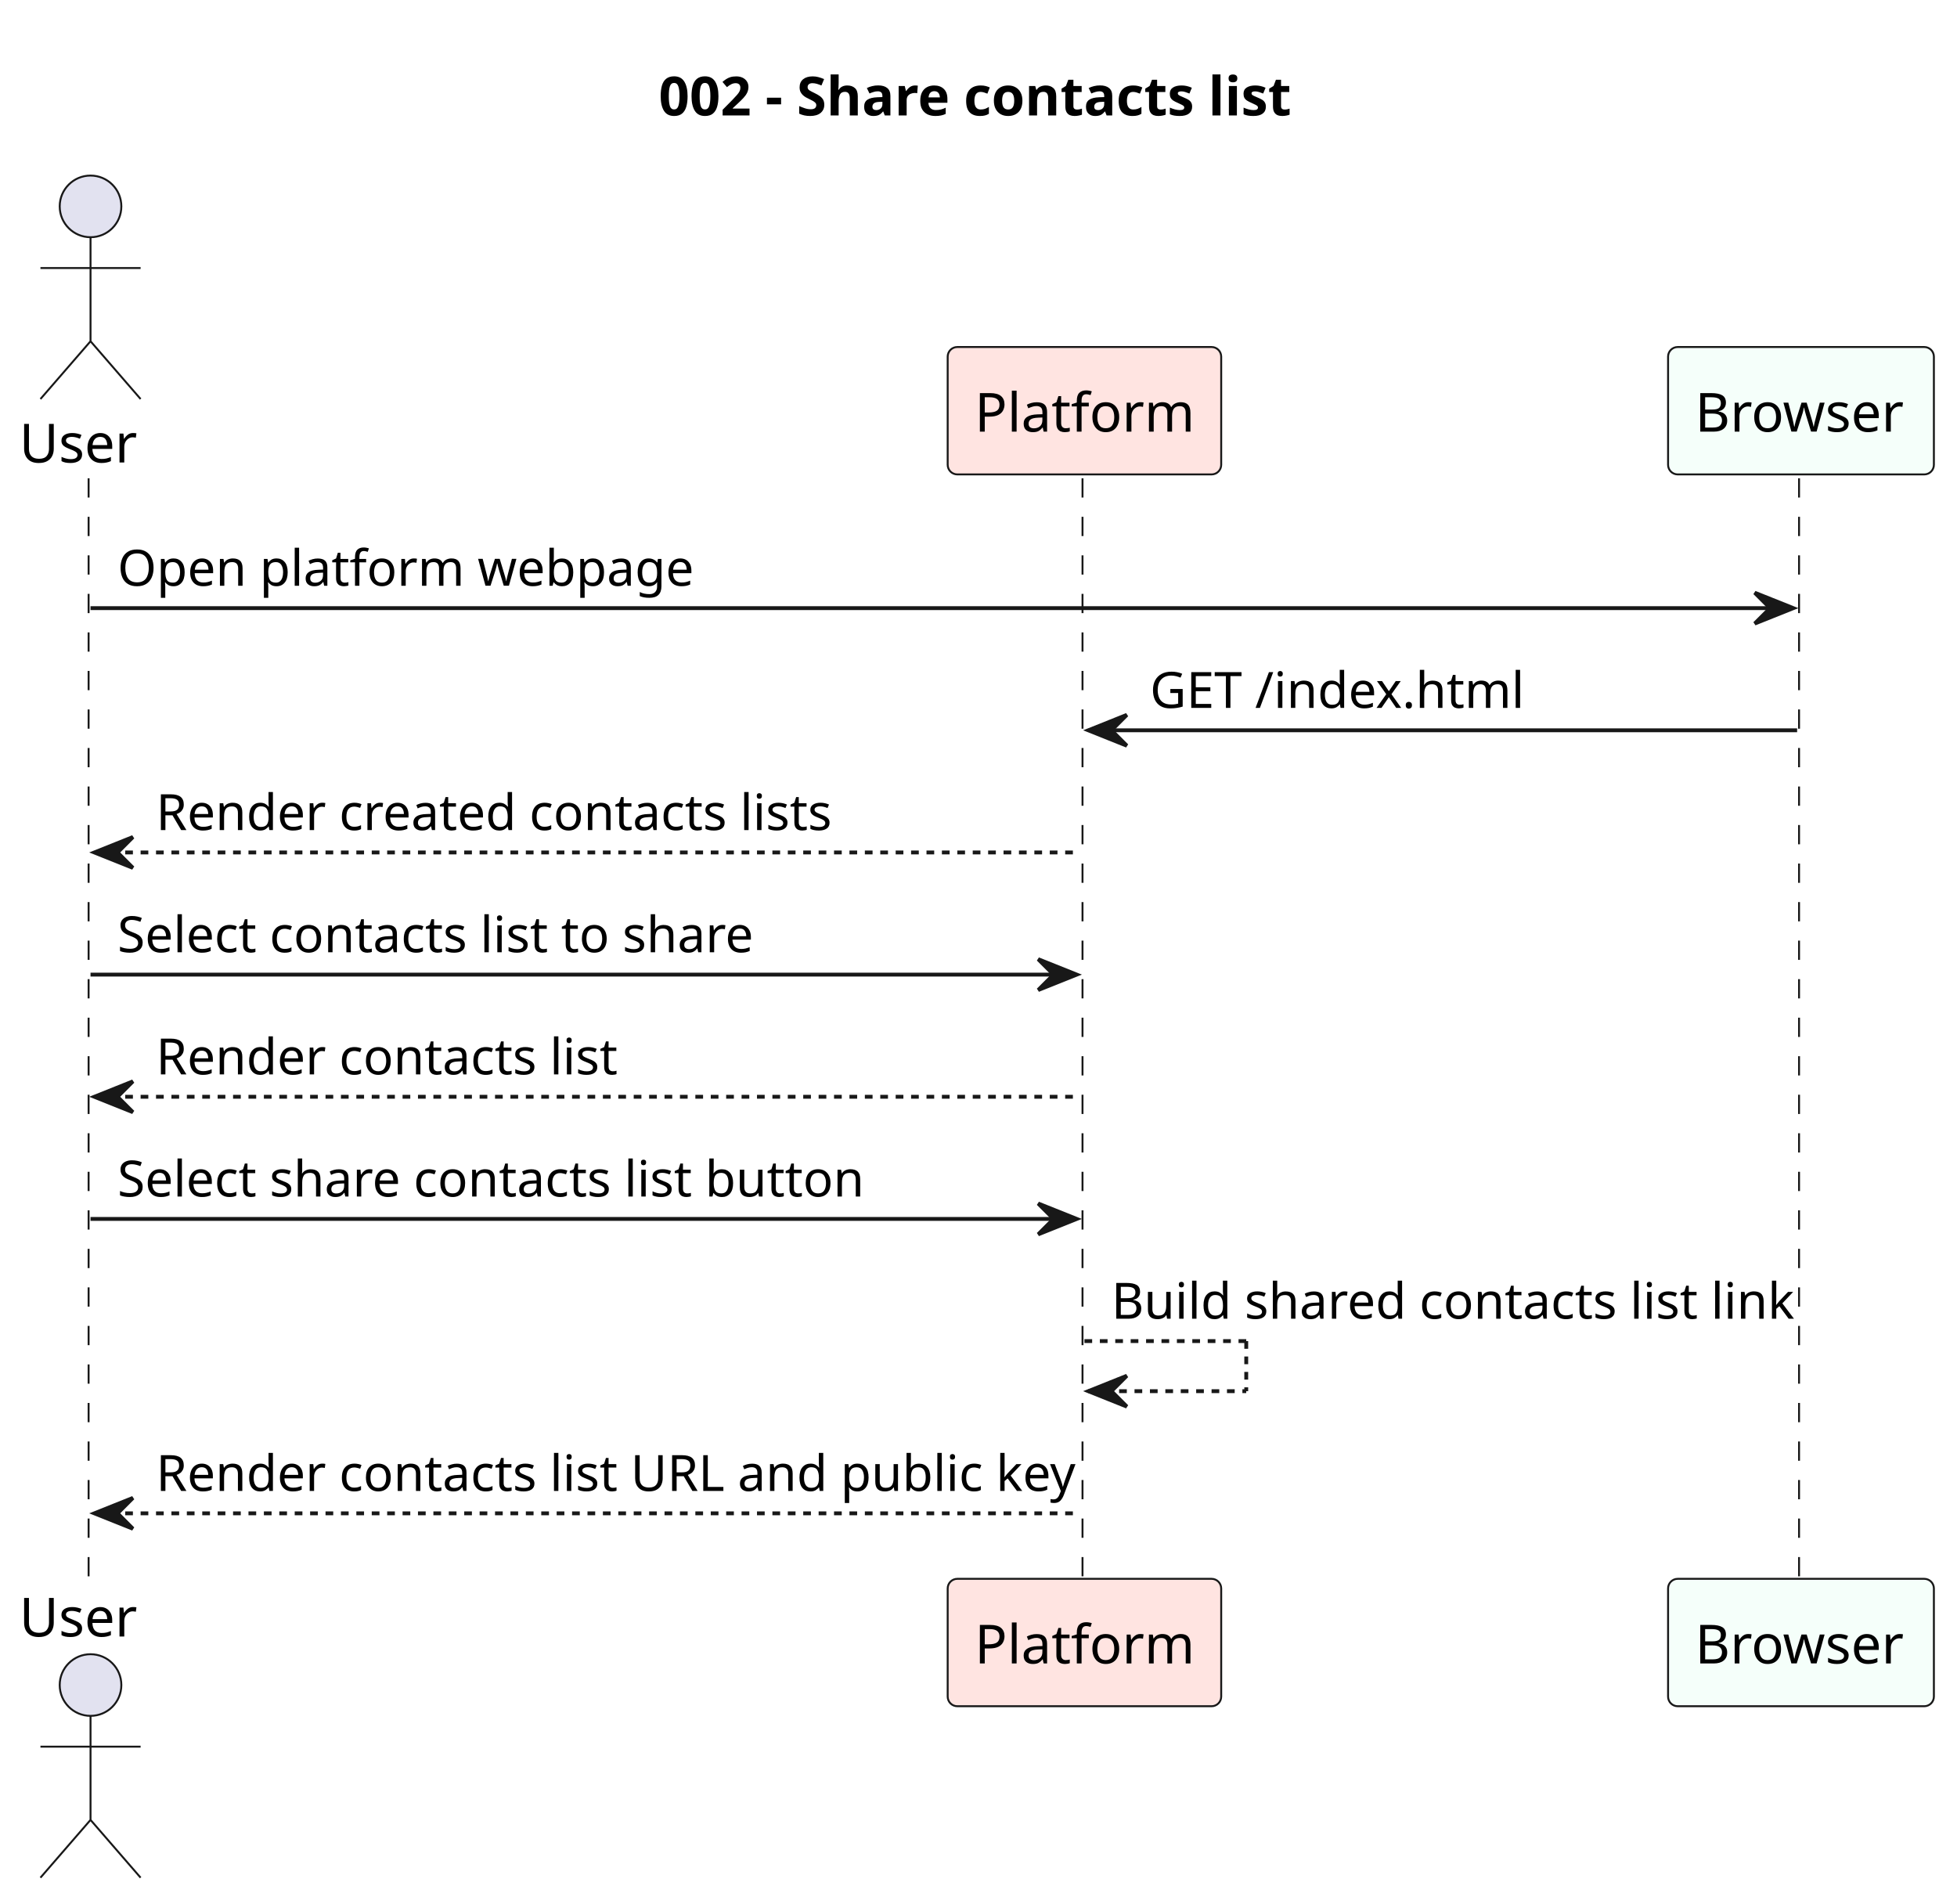
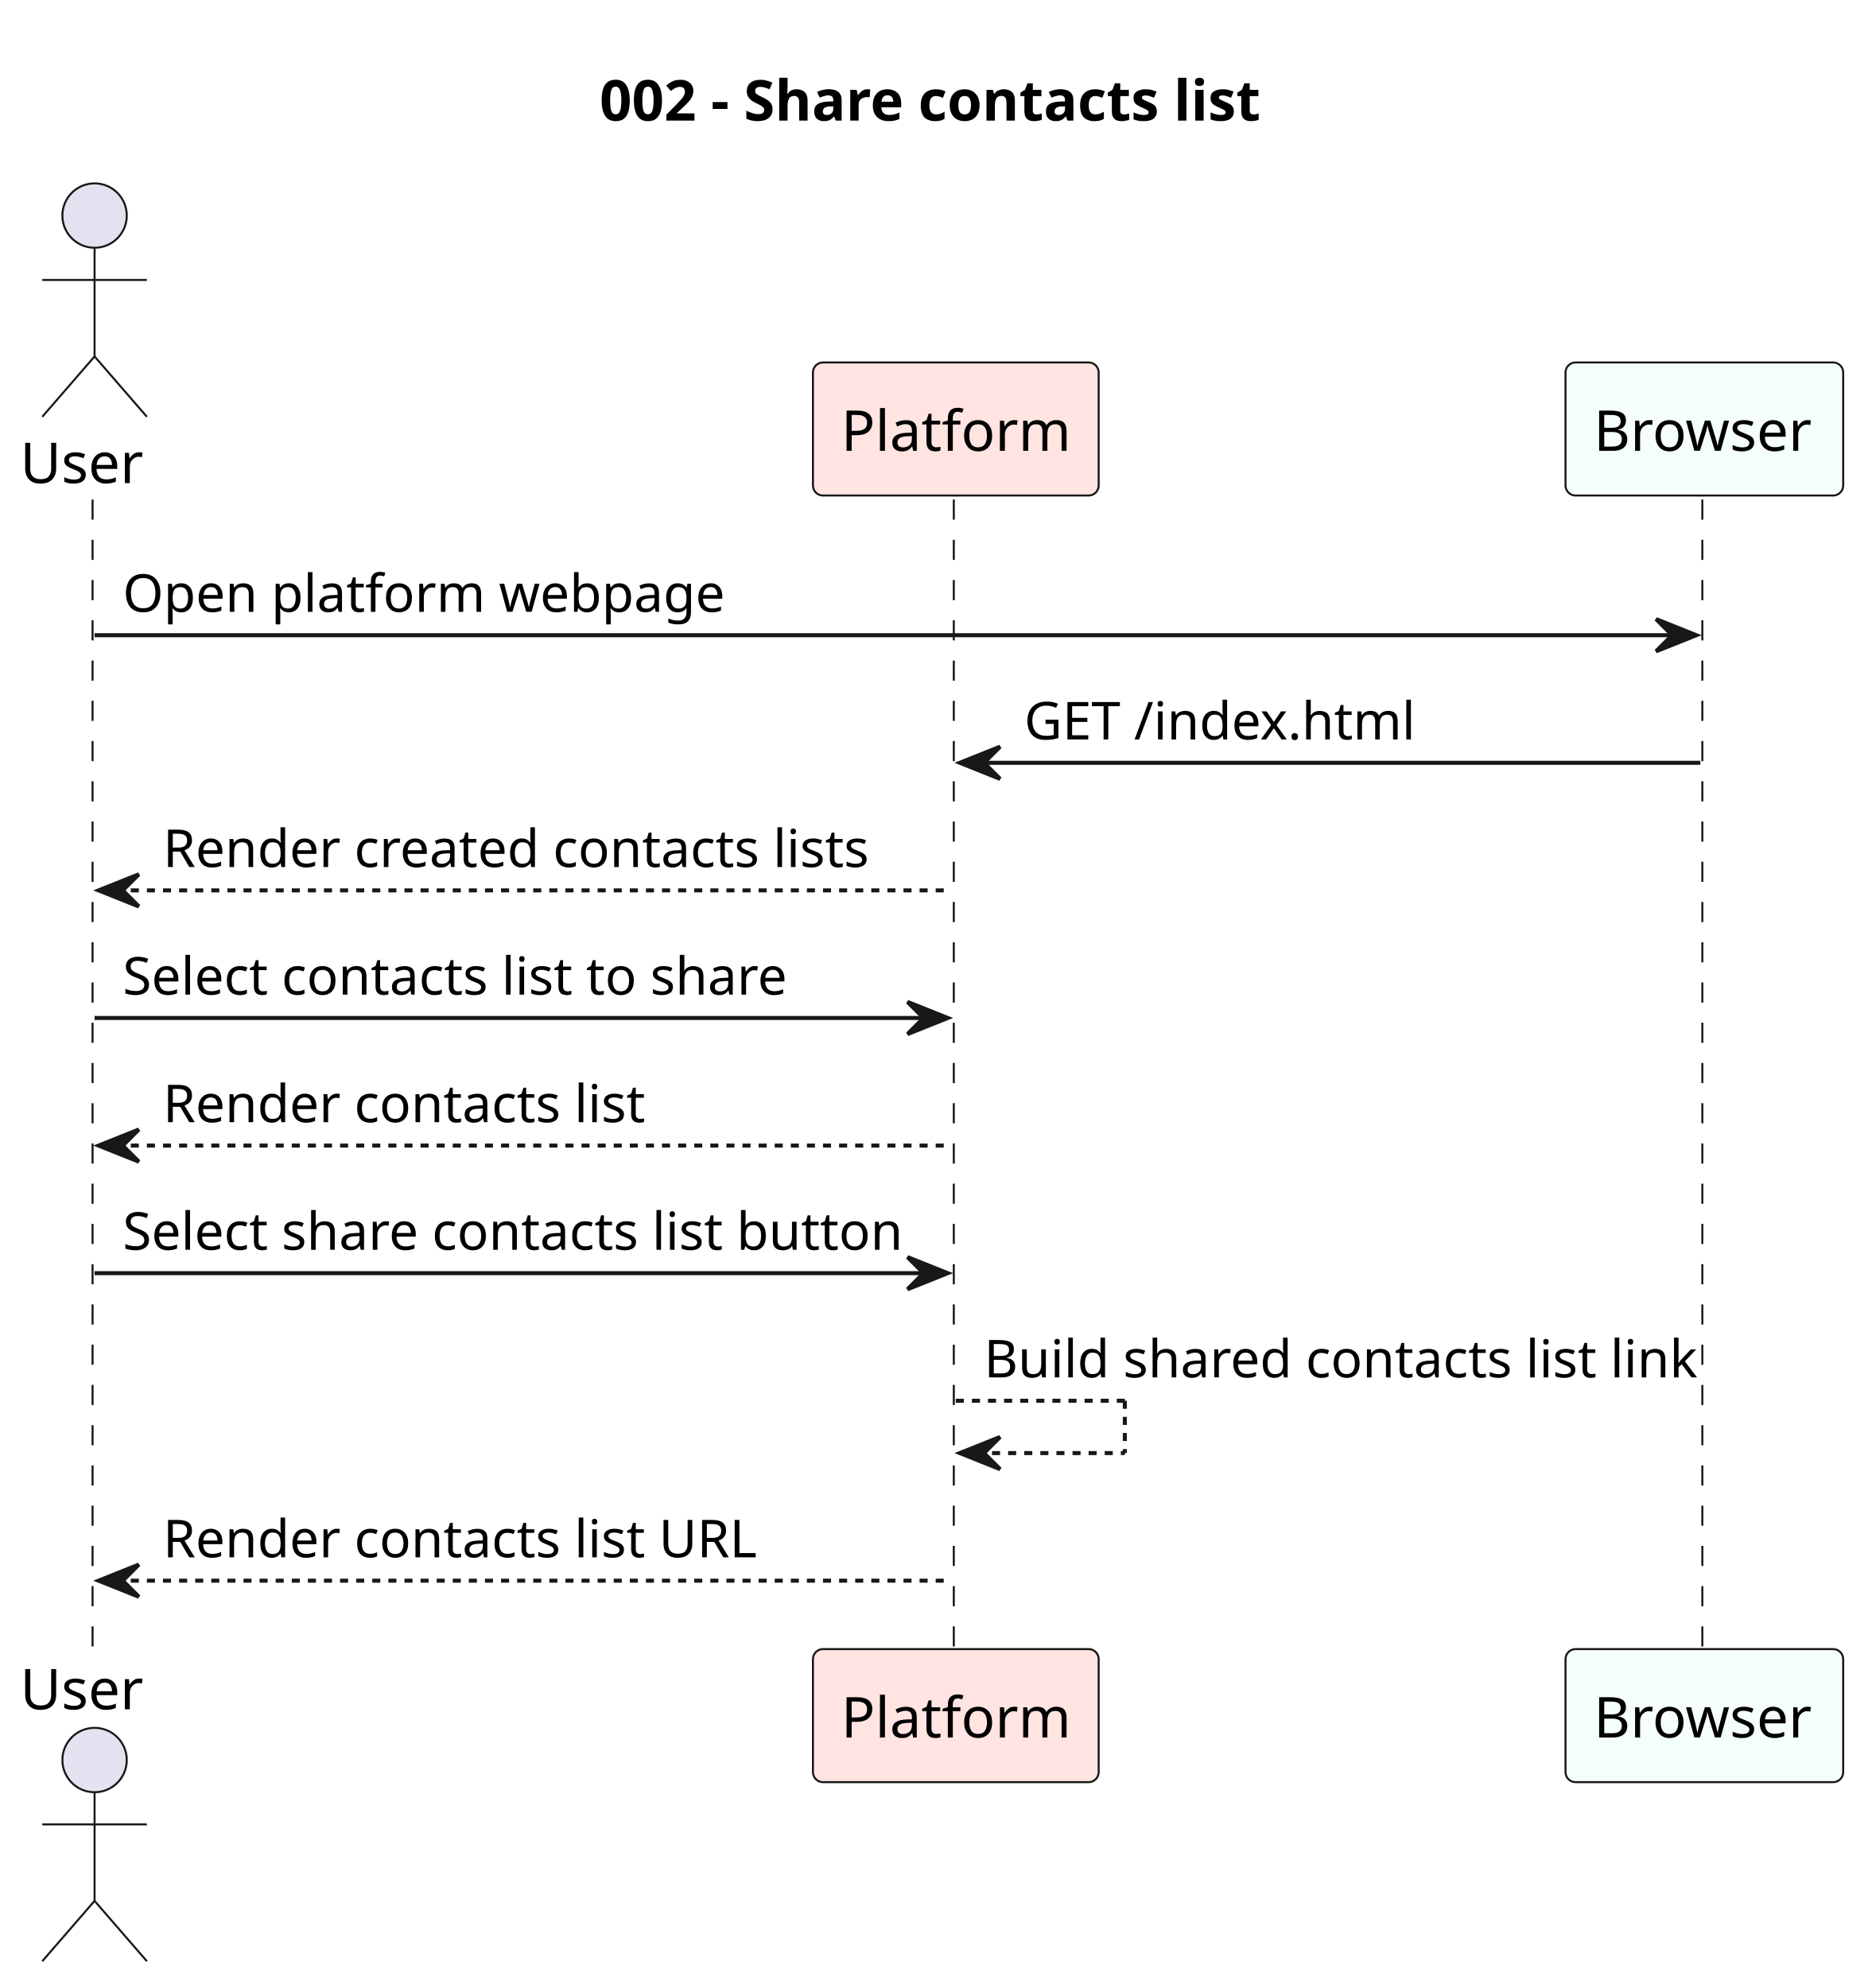
- <svg xmlns="http://www.w3.org/2000/svg" contentStyleType="text/css" height="494px" preserveAspectRatio="none" style="width:508px;height:494px;background:#FFFFFF;" version="1.1" viewBox="0 0 508 494" width="508px" zoomAndPan="magnify">
+ <svg xmlns="http://www.w3.org/2000/svg" contentStyleType="text/css" height="494px" preserveAspectRatio="none" style="width:464px;height:494px;background:#FFFFFF;" version="1.1" viewBox="0 0 464 494" width="464px" zoomAndPan="magnify">
  <defs />
  <g>
-     <rect fill="none" height="29.068" id="_title" style="stroke:none;stroke-width:1.0;" width="174" x="166" y="10" />
-     <text fill="#000000" font-family="sans-serif" font-size="14" font-weight="bold" lengthAdjust="spacing" textLength="164" x="171" y="29.966">002 - Share contacts list</text>
+     <rect fill="none" height="29.068" id="_title" style="stroke:none;stroke-width:1.0;" width="174" x="144" y="10" />
+     <text fill="#000000" font-family="sans-serif" font-size="14" font-weight="bold" lengthAdjust="spacing" textLength="164" x="149" y="29.966">002 - Share contacts list</text>
    <line style="stroke:#181818;stroke-width:0.5;stroke-dasharray:5.0,5.0;" x1="23" x2="23" y1="124.136" y2="410.784" />
-     <line style="stroke:#181818;stroke-width:0.5;stroke-dasharray:5.0,5.0;" x1="281" x2="281" y1="124.136" y2="410.784" />
-     <line style="stroke:#181818;stroke-width:0.5;stroke-dasharray:5.0,5.0;" x1="467" x2="467" y1="124.136" y2="410.784" />
+     <line style="stroke:#181818;stroke-width:0.5;stroke-dasharray:5.0,5.0;" x1="237" x2="237" y1="124.136" y2="410.784" />
+     <line style="stroke:#181818;stroke-width:0.5;stroke-dasharray:5.0,5.0;" x1="423" x2="423" y1="124.136" y2="410.784" />
    <text fill="#000000" font-family="sans-serif" font-size="14" lengthAdjust="spacing" textLength="31" x="5" y="120.034">User</text>
    <ellipse cx="23.5" cy="53.568" fill="#E2E2F0" rx="8" ry="8" style="stroke:#181818;stroke-width:0.5;" />
    <path d="M23.5,61.568 L23.5,88.568 M10.5,69.568 L36.5,69.568 M23.5,88.568 L10.5,103.568 M23.5,88.568 L36.5,103.568 " fill="none" style="stroke:#181818;stroke-width:0.5;" />
    <text fill="#000000" font-family="sans-serif" font-size="14" lengthAdjust="spacing" textLength="31" x="5" y="424.75">User</text>
    <ellipse cx="23.5" cy="437.352" fill="#E2E2F0" rx="8" ry="8" style="stroke:#181818;stroke-width:0.5;" />
    <path d="M23.5,445.352 L23.5,472.352 M10.5,453.352 L36.5,453.352 M23.5,472.352 L10.5,487.352 M23.5,472.352 L36.5,487.352 " fill="none" style="stroke:#181818;stroke-width:0.5;" />
-     <rect fill="#FFE4E1" height="33.068" rx="2.5" ry="2.5" style="stroke:#181818;stroke-width:0.5;" width="71" x="246" y="90.068" />
-     <text fill="#000000" font-family="sans-serif" font-size="14" lengthAdjust="spacing" textLength="57" x="253" y="112.034">Platform</text>
-     <rect fill="#FFE4E1" height="33.068" rx="2.5" ry="2.5" style="stroke:#181818;stroke-width:0.5;" width="71" x="246" y="409.784" />
-     <text fill="#000000" font-family="sans-serif" font-size="14" lengthAdjust="spacing" textLength="57" x="253" y="431.75">Platform</text>
-     <rect fill="#F5FFFA" height="33.068" rx="2.5" ry="2.5" style="stroke:#181818;stroke-width:0.5;" width="69" x="433" y="90.068" />
-     <text fill="#000000" font-family="sans-serif" font-size="14" lengthAdjust="spacing" textLength="55" x="440" y="112.034">Browser</text>
-     <rect fill="#F5FFFA" height="33.068" rx="2.5" ry="2.5" style="stroke:#181818;stroke-width:0.5;" width="69" x="433" y="409.784" />
-     <text fill="#000000" font-family="sans-serif" font-size="14" lengthAdjust="spacing" textLength="55" x="440" y="431.75">Browser</text>
-     <polygon fill="#181818" points="455.5,153.842,465.5,157.842,455.5,161.842,459.5,157.842" style="stroke:#181818;stroke-width:1.0;" />
-     <line style="stroke:#181818;stroke-width:1.0;" x1="23.5" x2="461.5" y1="157.842" y2="157.842" />
+     <rect fill="#FFE4E1" height="33.068" rx="2.5" ry="2.5" style="stroke:#181818;stroke-width:0.5;" width="71" x="202" y="90.068" />
+     <text fill="#000000" font-family="sans-serif" font-size="14" lengthAdjust="spacing" textLength="57" x="209" y="112.034">Platform</text>
+     <rect fill="#FFE4E1" height="33.068" rx="2.5" ry="2.5" style="stroke:#181818;stroke-width:0.5;" width="71" x="202" y="409.784" />
+     <text fill="#000000" font-family="sans-serif" font-size="14" lengthAdjust="spacing" textLength="57" x="209" y="431.75">Platform</text>
+     <rect fill="#F5FFFA" height="33.068" rx="2.5" ry="2.5" style="stroke:#181818;stroke-width:0.5;" width="69" x="389" y="90.068" />
+     <text fill="#000000" font-family="sans-serif" font-size="14" lengthAdjust="spacing" textLength="55" x="396" y="112.034">Browser</text>
+     <rect fill="#F5FFFA" height="33.068" rx="2.5" ry="2.5" style="stroke:#181818;stroke-width:0.5;" width="69" x="389" y="409.784" />
+     <text fill="#000000" font-family="sans-serif" font-size="14" lengthAdjust="spacing" textLength="55" x="396" y="431.75">Browser</text>
+     <polygon fill="#181818" points="411.5,153.842,421.5,157.842,411.5,161.842,415.5,157.842" style="stroke:#181818;stroke-width:1.0;" />
+     <line style="stroke:#181818;stroke-width:1.0;" x1="23.5" x2="417.5" y1="157.842" y2="157.842" />
    <text fill="#000000" font-family="sans-serif" font-size="13" lengthAdjust="spacing" textLength="146" x="30.5" y="152.033">Open platform webpage</text>
-     <polygon fill="#181818" points="292.5,185.548,282.5,189.548,292.5,193.548,288.5,189.548" style="stroke:#181818;stroke-width:1.0;" />
-     <line style="stroke:#181818;stroke-width:1.0;" x1="286.5" x2="466.5" y1="189.548" y2="189.548" />
-     <text fill="#000000" font-family="sans-serif" font-size="13" lengthAdjust="spacing" textLength="95" x="298.5" y="183.739">GET /index.html</text>
+     <polygon fill="#181818" points="248.5,185.548,238.5,189.548,248.5,193.548,244.5,189.548" style="stroke:#181818;stroke-width:1.0;" />
+     <line style="stroke:#181818;stroke-width:1.0;" x1="242.5" x2="422.5" y1="189.548" y2="189.548" />
+     <text fill="#000000" font-family="sans-serif" font-size="13" lengthAdjust="spacing" textLength="95" x="254.5" y="183.739">GET /index.html</text>
    <polygon fill="#181818" points="34.5,217.254,24.5,221.254,34.5,225.254,30.5,221.254" style="stroke:#181818;stroke-width:1.0;" />
-     <line style="stroke:#181818;stroke-width:1.0;stroke-dasharray:2.0,2.0;" x1="28.5" x2="280.5" y1="221.254" y2="221.254" />
+     <line style="stroke:#181818;stroke-width:1.0;stroke-dasharray:2.0,2.0;" x1="28.5" x2="236.5" y1="221.254" y2="221.254" />
    <text fill="#000000" font-family="sans-serif" font-size="13" lengthAdjust="spacing" textLength="171" x="40.5" y="215.445">Render created contacts lists</text>
-     <polygon fill="#181818" points="269.5,248.96,279.5,252.96,269.5,256.96,273.5,252.96" style="stroke:#181818;stroke-width:1.0;" />
-     <line style="stroke:#181818;stroke-width:1.0;" x1="23.5" x2="275.5" y1="252.96" y2="252.96" />
+     <polygon fill="#181818" points="225.5,248.96,235.5,252.96,225.5,256.96,229.5,252.96" style="stroke:#181818;stroke-width:1.0;" />
+     <line style="stroke:#181818;stroke-width:1.0;" x1="23.5" x2="231.5" y1="252.96" y2="252.96" />
    <text fill="#000000" font-family="sans-serif" font-size="13" lengthAdjust="spacing" textLength="161" x="30.5" y="247.151">Select contacts list to share</text>
    <polygon fill="#181818" points="34.5,280.666,24.5,284.666,34.5,288.666,30.5,284.666" style="stroke:#181818;stroke-width:1.0;" />
-     <line style="stroke:#181818;stroke-width:1.0;stroke-dasharray:2.0,2.0;" x1="28.5" x2="280.5" y1="284.666" y2="284.666" />
+     <line style="stroke:#181818;stroke-width:1.0;stroke-dasharray:2.0,2.0;" x1="28.5" x2="236.5" y1="284.666" y2="284.666" />
    <text fill="#000000" font-family="sans-serif" font-size="13" lengthAdjust="spacing" textLength="117" x="40.5" y="278.857">Render contacts list</text>
-     <polygon fill="#181818" points="269.5,312.372,279.5,316.372,269.5,320.372,273.5,316.372" style="stroke:#181818;stroke-width:1.0;" />
-     <line style="stroke:#181818;stroke-width:1.0;" x1="23.5" x2="275.5" y1="316.372" y2="316.372" />
+     <polygon fill="#181818" points="225.5,312.372,235.5,316.372,225.5,320.372,229.5,316.372" style="stroke:#181818;stroke-width:1.0;" />
+     <line style="stroke:#181818;stroke-width:1.0;" x1="23.5" x2="231.5" y1="316.372" y2="316.372" />
    <text fill="#000000" font-family="sans-serif" font-size="13" lengthAdjust="spacing" textLength="190" x="30.5" y="310.563">Select share contacts list button</text>
-     <line style="stroke:#181818;stroke-width:1.0;stroke-dasharray:2.0,2.0;" x1="281.5" x2="323.5" y1="348.078" y2="348.078" />
-     <line style="stroke:#181818;stroke-width:1.0;stroke-dasharray:2.0,2.0;" x1="323.5" x2="323.5" y1="348.078" y2="361.078" />
-     <line style="stroke:#181818;stroke-width:1.0;stroke-dasharray:2.0,2.0;" x1="282.5" x2="323.5" y1="361.078" y2="361.078" />
-     <polygon fill="#181818" points="292.5,357.078,282.5,361.078,292.5,365.078,288.5,361.078" style="stroke:#181818;stroke-width:1.0;" />
-     <text fill="#000000" font-family="sans-serif" font-size="13" lengthAdjust="spacing" textLength="172" x="288.5" y="342.269">Build shared contacts list link</text>
+     <line style="stroke:#181818;stroke-width:1.0;stroke-dasharray:2.0,2.0;" x1="237.5" x2="279.5" y1="348.078" y2="348.078" />
+     <line style="stroke:#181818;stroke-width:1.0;stroke-dasharray:2.0,2.0;" x1="279.5" x2="279.5" y1="348.078" y2="361.078" />
+     <line style="stroke:#181818;stroke-width:1.0;stroke-dasharray:2.0,2.0;" x1="238.5" x2="279.5" y1="361.078" y2="361.078" />
+     <polygon fill="#181818" points="248.5,357.078,238.5,361.078,248.5,365.078,244.5,361.078" style="stroke:#181818;stroke-width:1.0;" />
+     <text fill="#000000" font-family="sans-serif" font-size="13" lengthAdjust="spacing" textLength="172" x="244.5" y="342.269">Build shared contacts list link</text>
    <polygon fill="#181818" points="34.5,388.784,24.5,392.784,34.5,396.784,30.5,392.784" style="stroke:#181818;stroke-width:1.0;" />
-     <line style="stroke:#181818;stroke-width:1.0;stroke-dasharray:2.0,2.0;" x1="28.5" x2="280.5" y1="392.784" y2="392.784" />
-     <text fill="#000000" font-family="sans-serif" font-size="13" lengthAdjust="spacing" textLength="234" x="40.5" y="386.975">Render contacts list URL and public key</text>
+     <line style="stroke:#181818;stroke-width:1.0;stroke-dasharray:2.0,2.0;" x1="28.5" x2="236.5" y1="392.784" y2="392.784" />
+     <text fill="#000000" font-family="sans-serif" font-size="13" lengthAdjust="spacing" textLength="145" x="40.5" y="386.975">Render contacts list URL</text>
  </g>
</svg>
